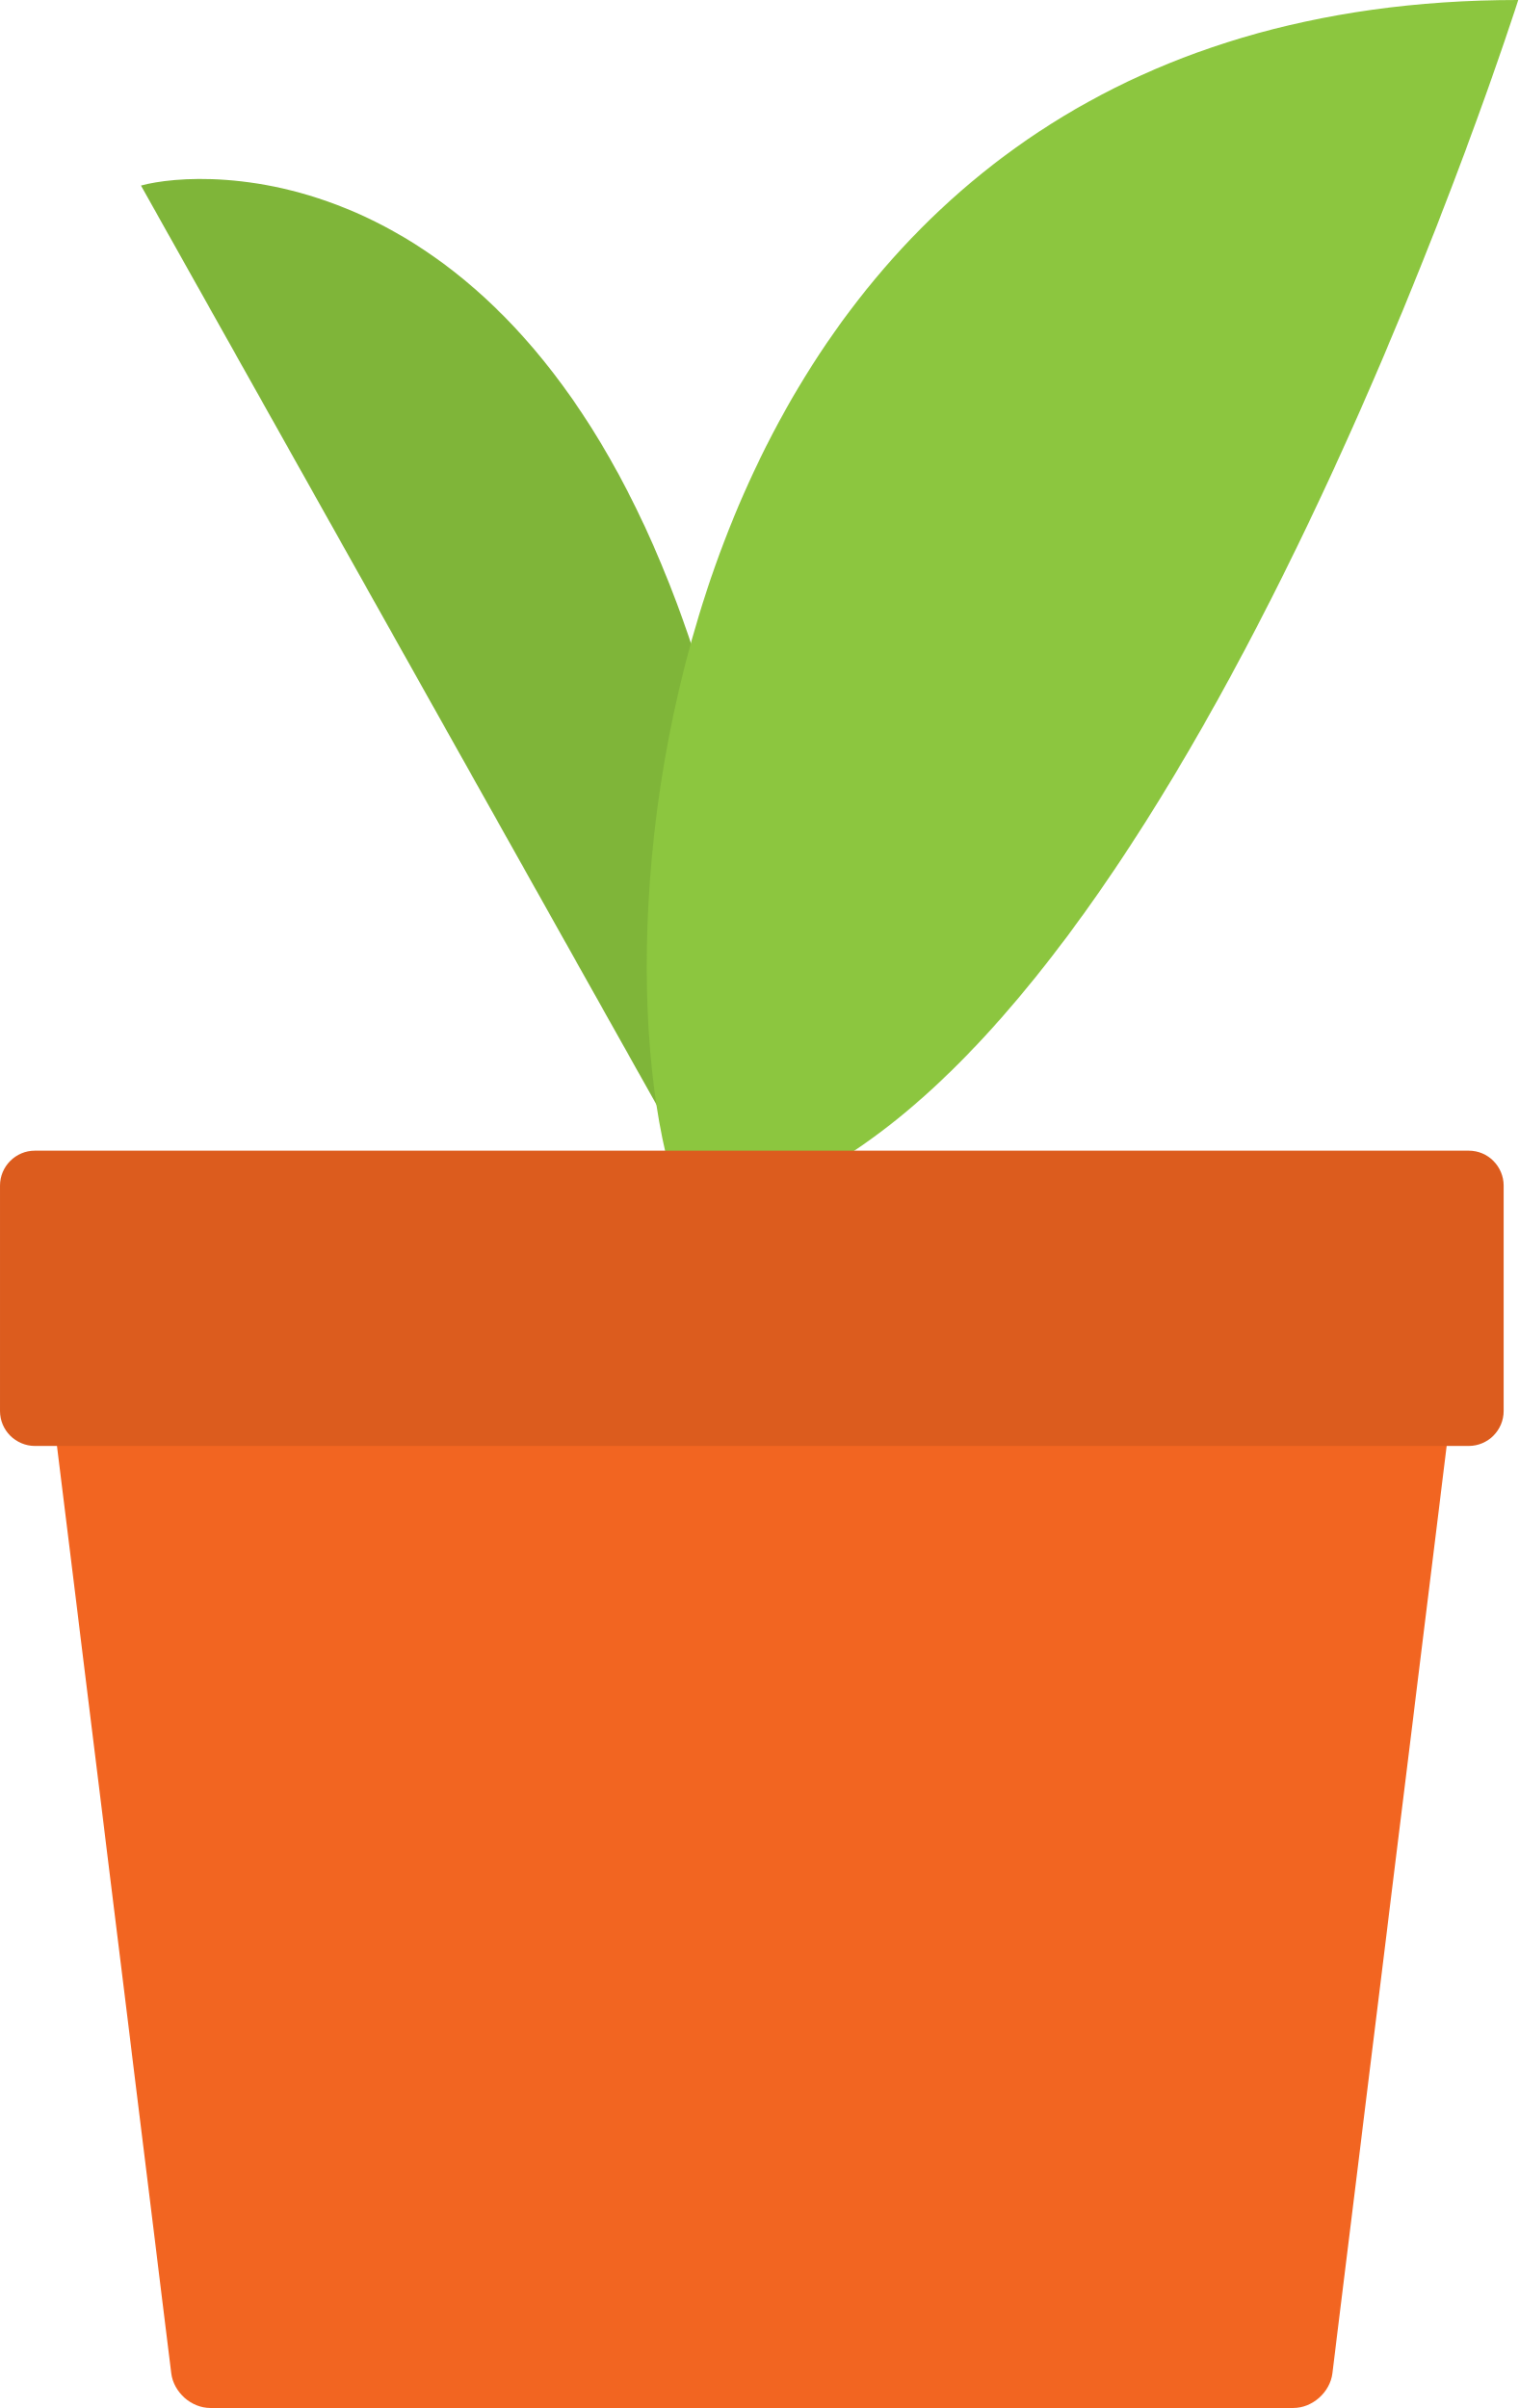
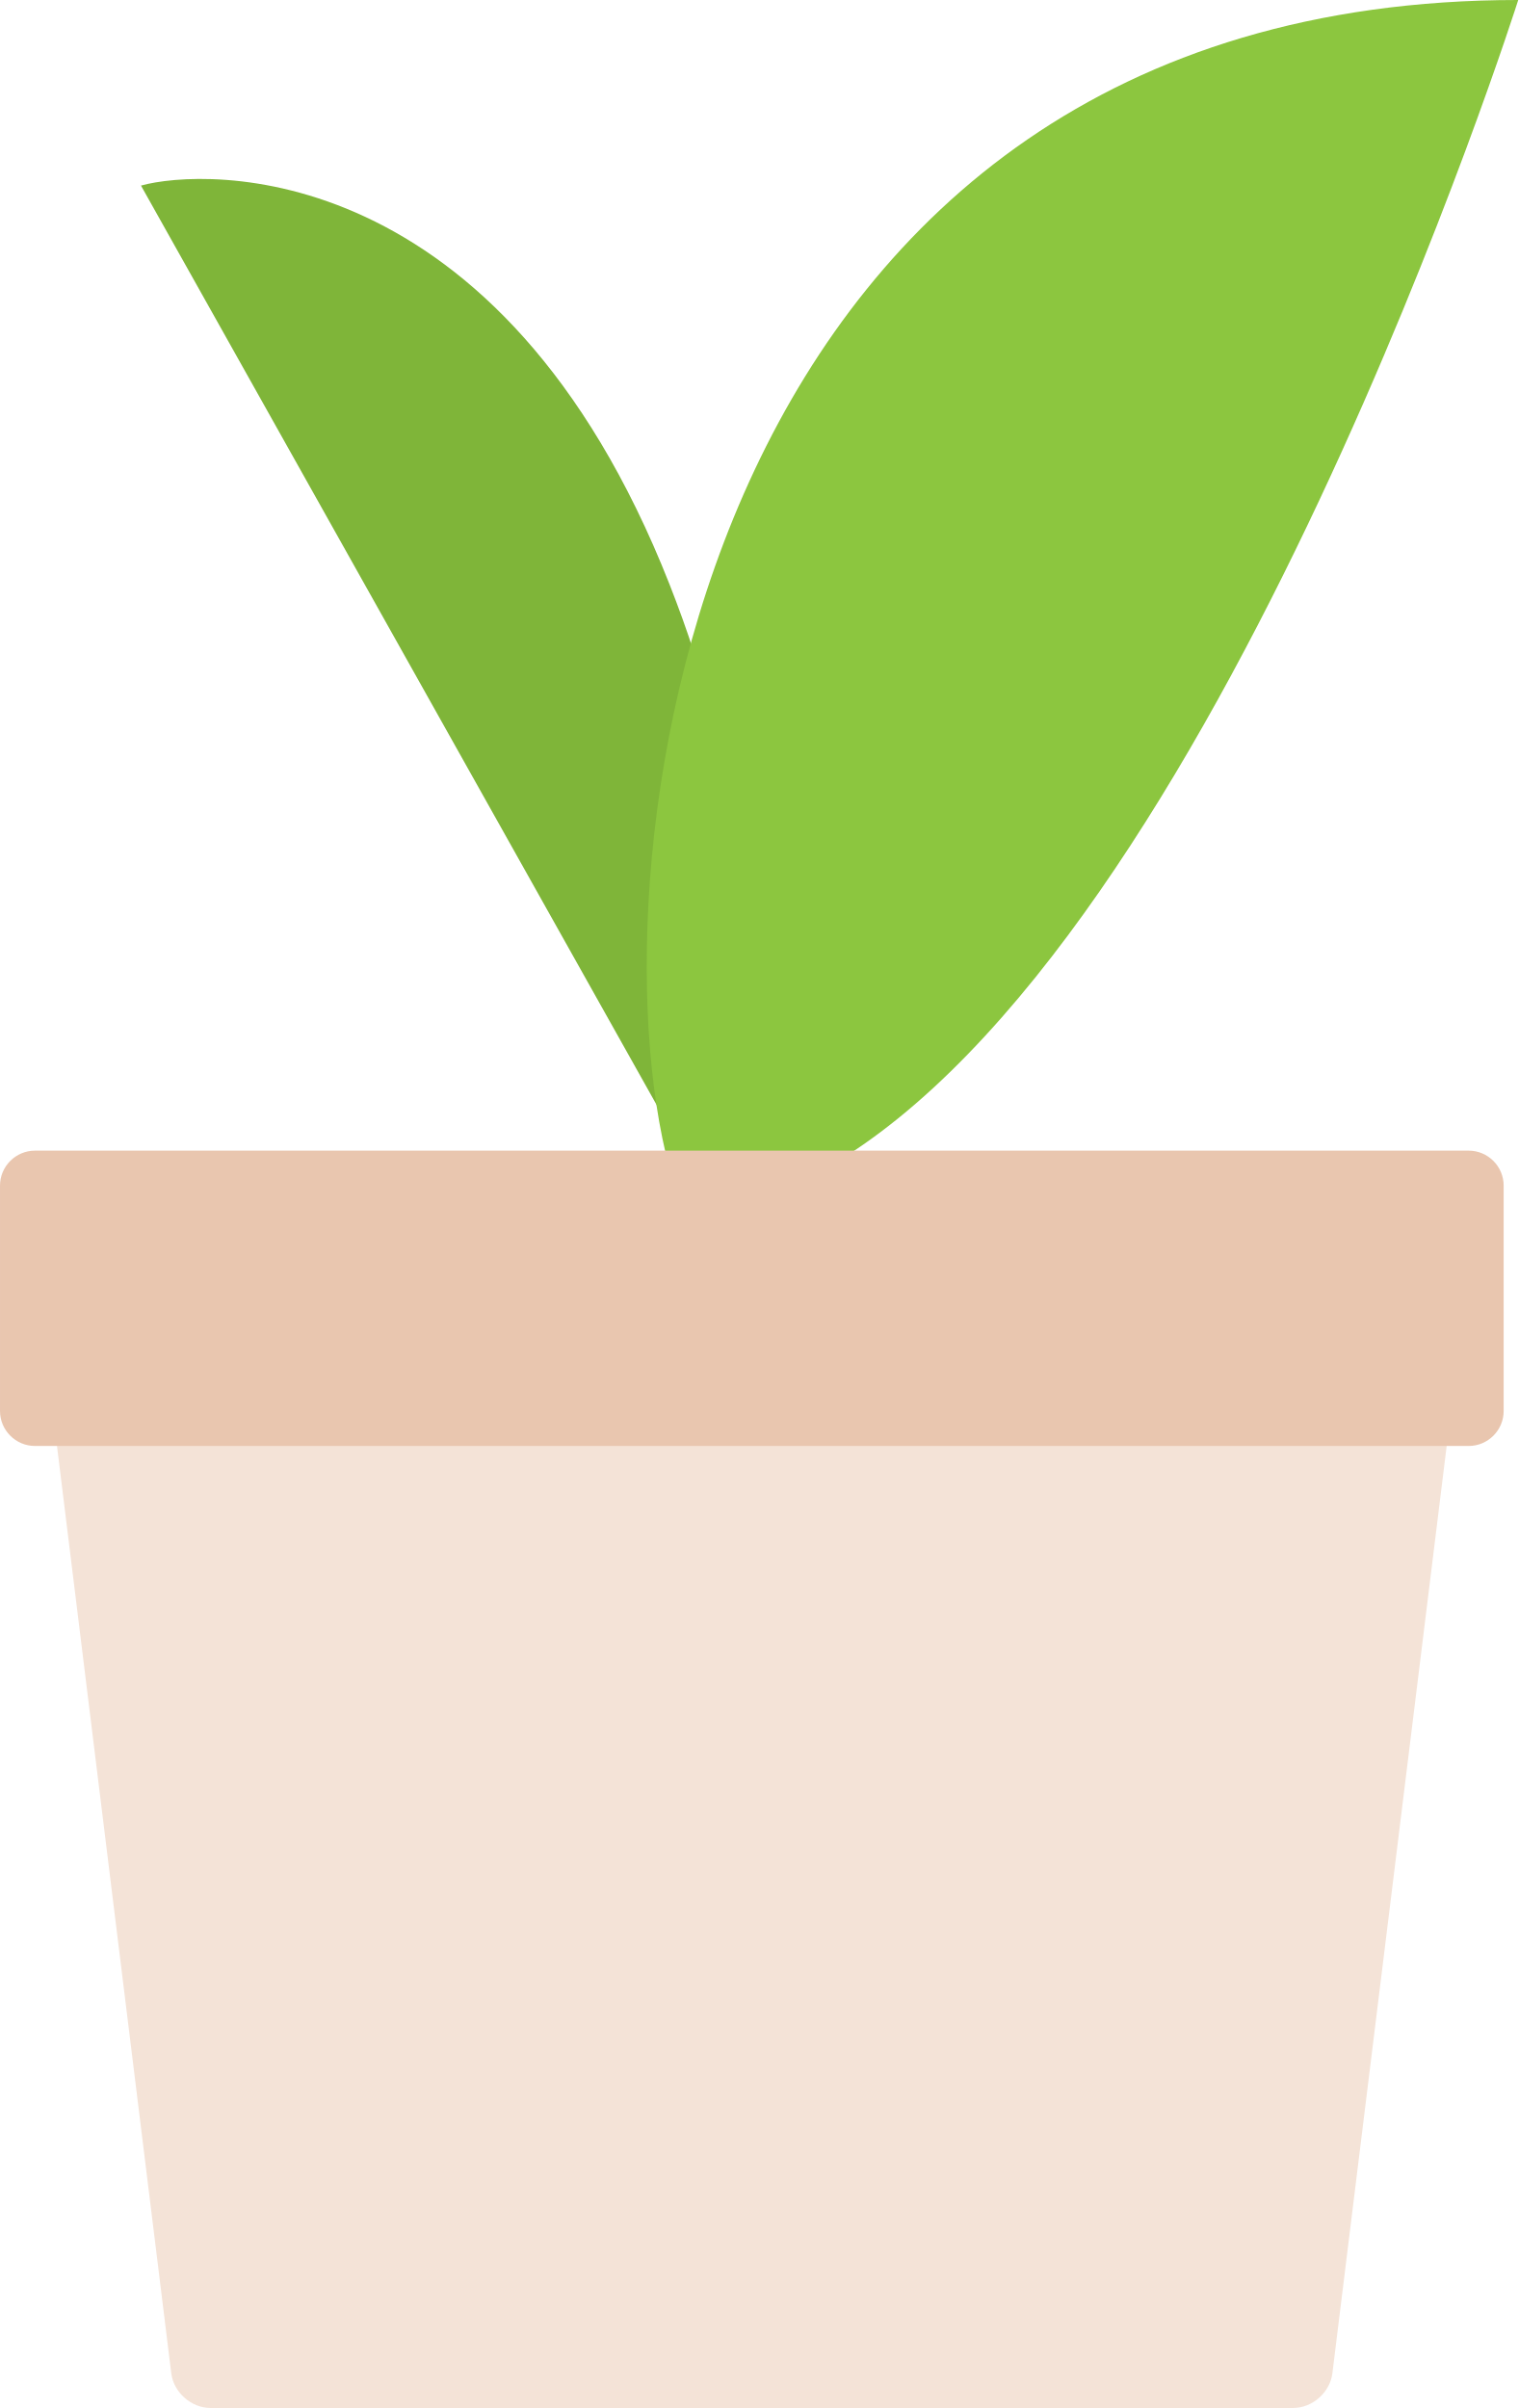
<svg xmlns="http://www.w3.org/2000/svg" width="41.319mm" height="65.536mm" viewBox="0 0 146.407 232.215" id="svg4613" version="1.1">
  <defs id="defs4615" />
  <g id="layer1" transform="translate(-63.93931,-339.1119)">
    <path d="m 77.534,357.007 50.97,90.875 c 0,0 14.42,-15.812 0,-52.419 -16.354,-41.514 -44.86,-40.151 -50.97,-38.456" style="fill:#7fb539;fill-opacity:1;fill-rule:nonzero;stroke:none" id="path48" />
    <path d="m 128.504,451.814 c -7.924,-29.486 2.558,-112.703 81.843,-112.703 0,0 -28.882,91.085 -66.834,112.703 -4.347,2.476 -15.009,0 -15.009,0 z" style="fill:#8cc63f;fill-opacity:1;fill-rule:nonzero;stroke:none" id="path52" />
-     <path d="m 200.735,473.224 -128.589,0 c -1.854,0 -3.184,1.504 -2.956,3.345 l 11.265,91.412 c 0.228,1.84 1.929,3.345 3.781,3.345 l 104.409,0 c 1.853,0 3.553,-1.505 3.781,-3.345 l 11.265,-91.412 c 0.226,-1.841 -1.104,-3.345 -2.956,-3.345" style="fill:#f26521;fill-opacity:1;fill-rule:nonzero;stroke:none" id="path64" />
-     <path d="m 205.572,450.075 -138.261,0 c -1.854,0 -3.371,1.515 -3.371,3.369 l 0,21.74 c 0,1.854 1.518,3.37 3.371,3.37 l 138.261,0 c 1.853,0 3.369,-1.516 3.369,-3.37 l 0,-21.74 c 0,-1.854 -1.516,-3.369 -3.369,-3.369" style="fill:#dc5c1e;fill-opacity:1;fill-rule:nonzero;stroke:none" id="path68" />
+     <path d="m 200.735,473.224 -128.589,0 c -1.854,0 -3.184,1.504 -2.956,3.345 l 11.265,91.412 c 0.228,1.84 1.929,3.345 3.781,3.345 l 104.409,0 c 1.853,0 3.553,-1.505 3.781,-3.345 l 11.265,-91.412 c 0.226,-1.841 -1.104,-3.345 -2.956,-3.345" style="fill:#f4e3d7;fill-opacity:1;fill-rule:nonzero;stroke:none" id="path64" />
+     <path d="m 205.572,450.075 -138.261,0 c -1.854,0 -3.371,1.515 -3.371,3.369 l 0,21.74 c 0,1.854 1.518,3.37 3.371,3.37 l 138.261,0 c 1.853,0 3.369,-1.516 3.369,-3.37 l 0,-21.74 c 0,-1.854 -1.516,-3.369 -3.369,-3.369" style="fill:#e9c6af;fill-opacity:1;fill-rule:nonzero;stroke:none" id="path68" />
  </g>
</svg>
